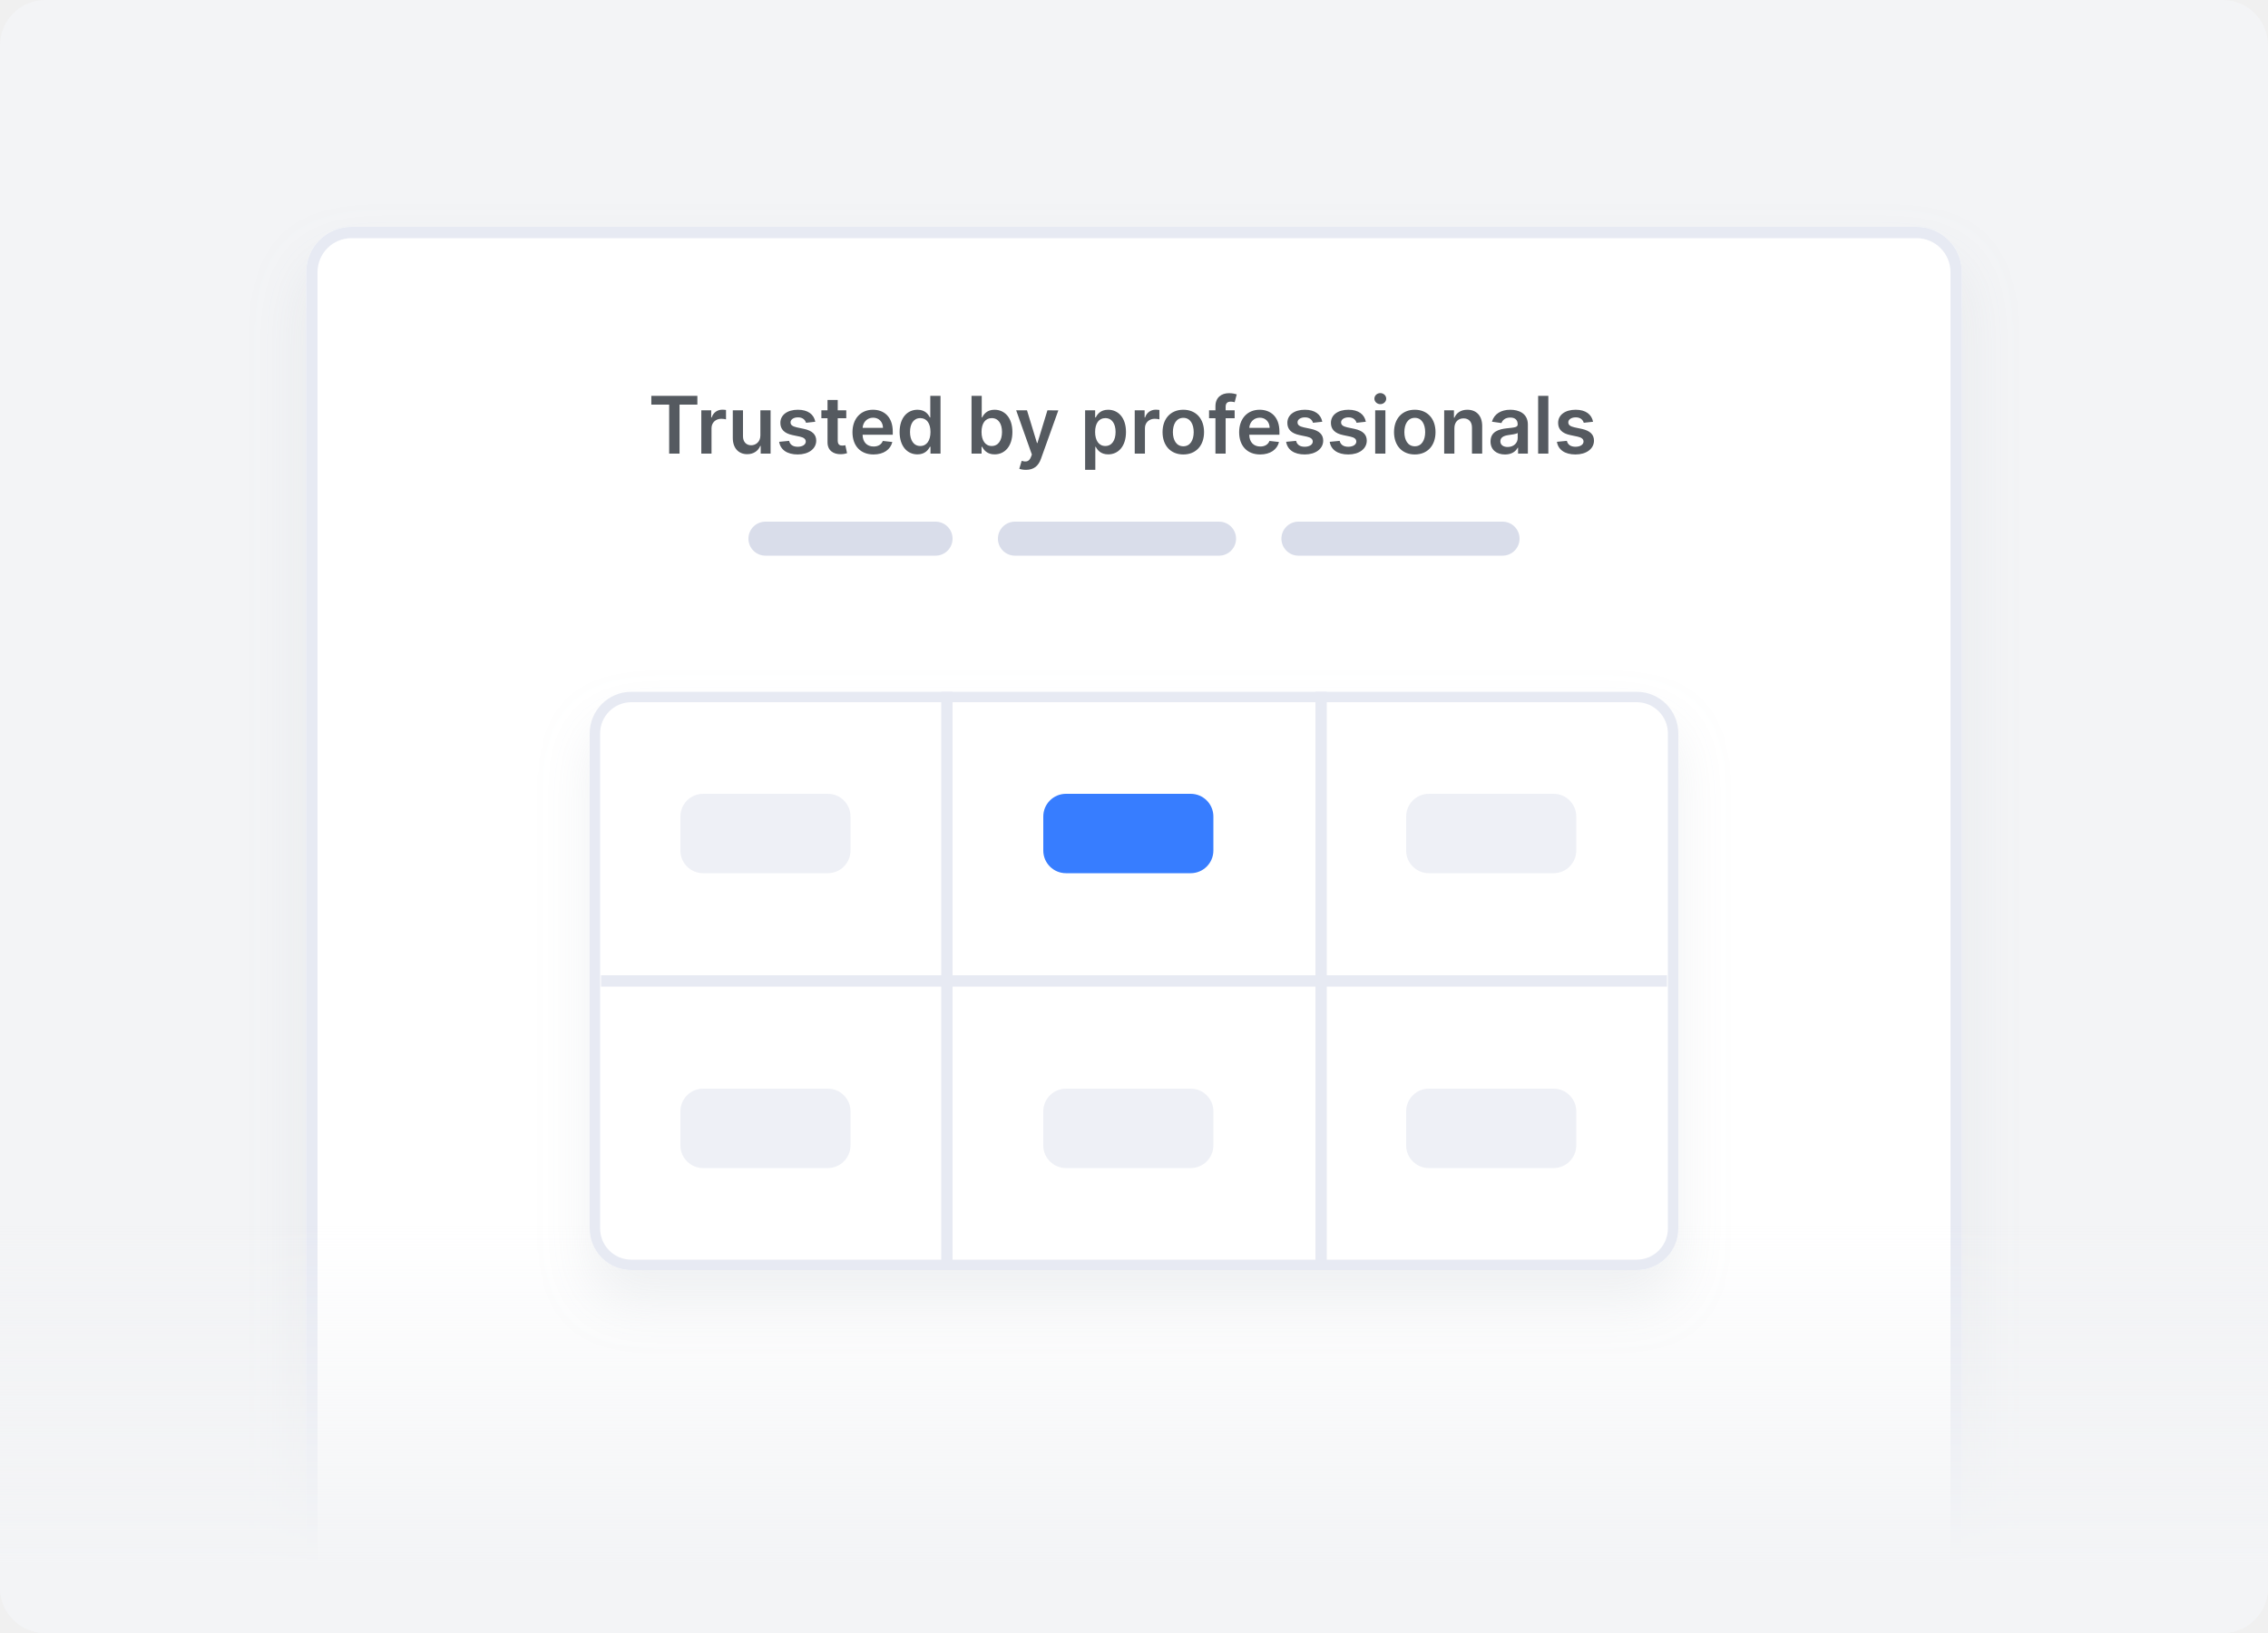
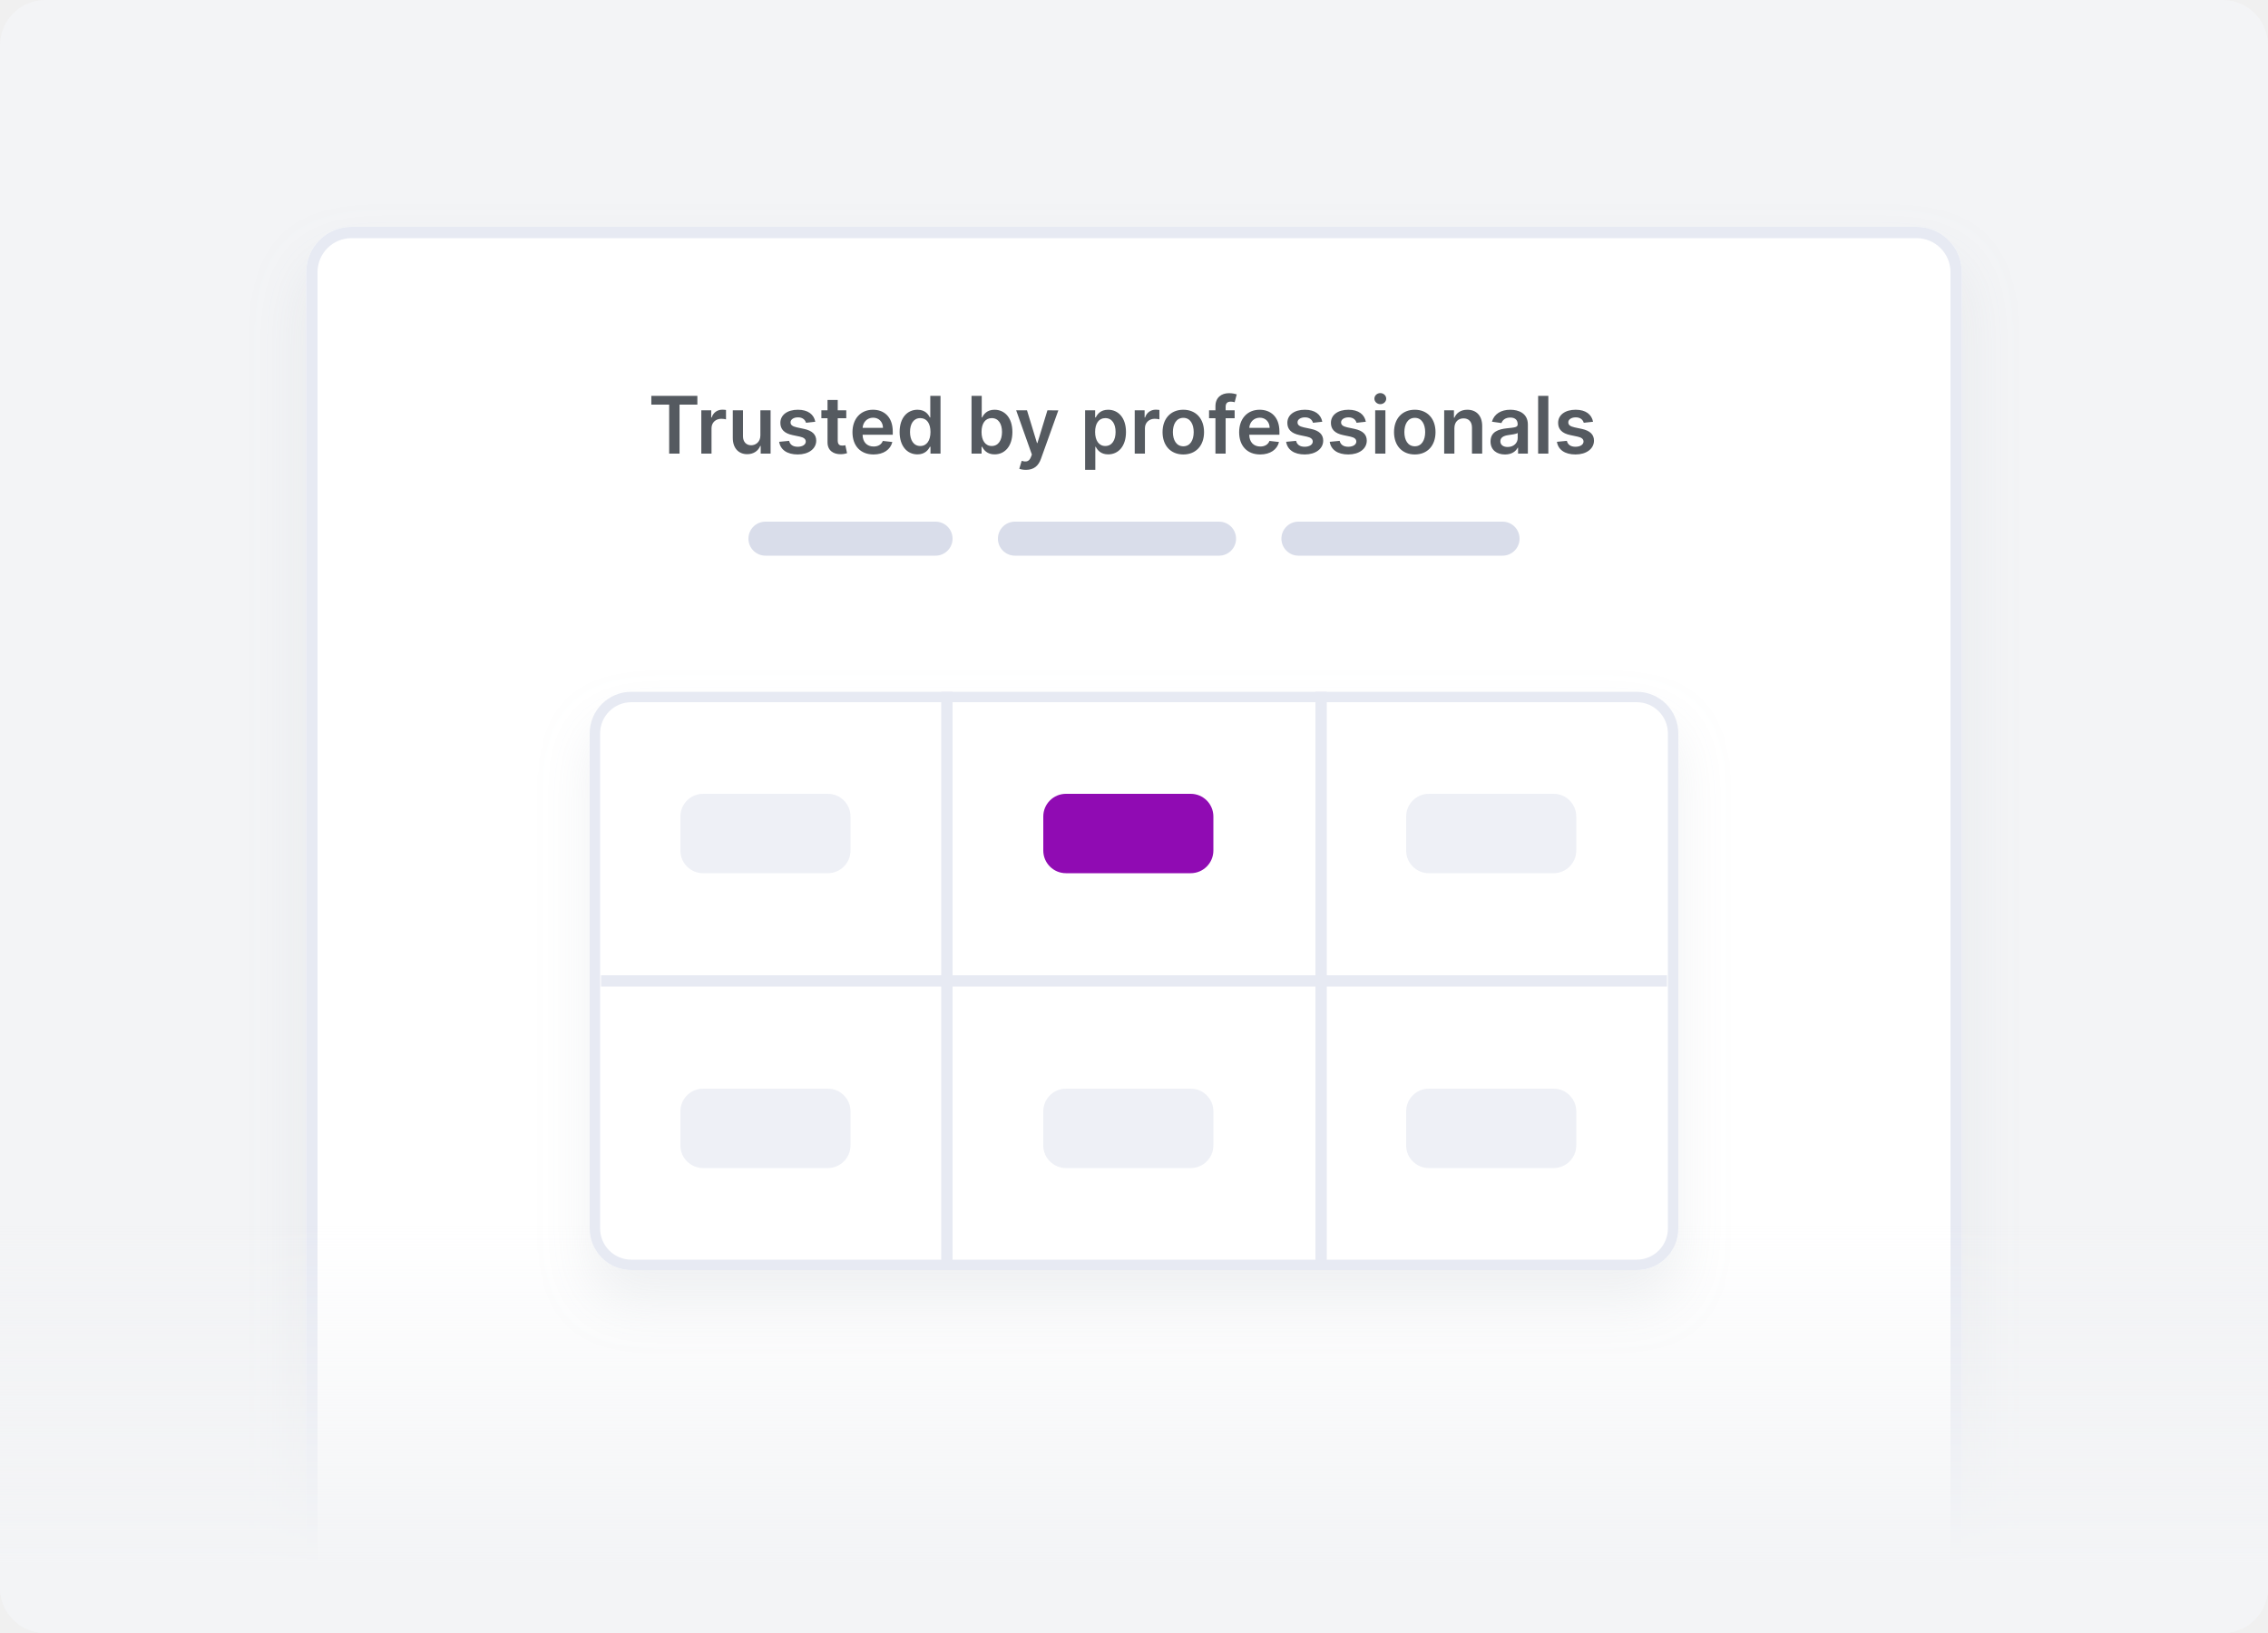
<svg xmlns="http://www.w3.org/2000/svg" width="200" height="144" viewBox="0 0 200 144" fill="none">
  <g clip-path="url(#clip0)">
    <path d="M196 0H4C1.791 0 0 1.791 0 4V140C0 142.209 1.791 144 4 144H196C198.209 144 200 142.209 200 140V4C200 1.791 198.209 0 196 0Z" fill="#F3F4F6" />
    <g filter="url(#filter0_d)">
      <path d="M27 24C27 21.791 28.791 20 31 20H169C171.209 20 173 21.791 173 24V144H27V24Z" fill="white" />
      <path d="M27.5 24C27.5 22.067 29.067 20.5 31 20.5H169C170.933 20.5 172.5 22.067 172.5 24V143.5H27.5V24Z" stroke="#E7EAF3" />
    </g>
    <path d="M0 104H200V140C200 142.209 198.209 144 196 144H4C1.791 144 0 142.209 0 140V104Z" fill="url(#paint0_linear)" />
    <rect x="66" y="46" width="18" height="3" rx="1.5" fill="#D9DDEA" />
    <rect x="88" y="46" width="21" height="3" rx="1.5" fill="#D9DDEA" />
    <rect x="113" y="46" width="21" height="3" rx="1.5" fill="#D9DDEA" />
    <path d="M57.436 35.682H59.009V40H59.924V35.682H61.497V34.909H57.436V35.682ZM61.844 40H62.744V37.755C62.744 37.271 63.109 36.928 63.604 36.928C63.756 36.928 63.945 36.955 64.022 36.98V36.152C63.94 36.137 63.798 36.127 63.699 36.127C63.261 36.127 62.896 36.376 62.757 36.818H62.717V36.182H61.844V40ZM67.053 38.394C67.053 38.976 66.638 39.264 66.24 39.264C65.808 39.264 65.519 38.959 65.519 38.474V36.182H64.62V38.613C64.62 39.53 65.142 40.05 65.892 40.05C66.464 40.05 66.867 39.749 67.041 39.321H67.081V40H67.953V36.182H67.053V38.394ZM71.896 37.191C71.772 36.545 71.255 36.132 70.36 36.132C69.44 36.132 68.814 36.584 68.816 37.291C68.814 37.847 69.157 38.215 69.89 38.367L70.541 38.504C70.892 38.581 71.056 38.722 71.056 38.939C71.056 39.2 70.772 39.396 70.345 39.396C69.932 39.396 69.664 39.217 69.587 38.874L68.709 38.959C68.821 39.659 69.41 40.075 70.347 40.075C71.302 40.075 71.976 39.58 71.978 38.856C71.976 38.312 71.625 37.979 70.904 37.822L70.253 37.683C69.865 37.596 69.711 37.462 69.714 37.241C69.711 36.982 69.997 36.803 70.372 36.803C70.787 36.803 71.006 37.029 71.076 37.281L71.896 37.191ZM74.627 36.182H73.874V35.267H72.974V36.182H72.432V36.878H72.974V39.001C72.969 39.719 73.491 40.072 74.167 40.052C74.423 40.045 74.599 39.995 74.696 39.963L74.545 39.259C74.495 39.272 74.393 39.294 74.281 39.294C74.055 39.294 73.874 39.215 73.874 38.852V36.878H74.627V36.182ZM77.029 40.075C77.919 40.075 78.53 39.64 78.689 38.976L77.849 38.881C77.727 39.205 77.429 39.374 77.041 39.374C76.459 39.374 76.074 38.991 76.067 38.337H78.727V38.061C78.727 36.721 77.921 36.132 76.981 36.132C75.888 36.132 75.174 36.935 75.174 38.113C75.174 39.311 75.878 40.075 77.029 40.075ZM76.069 37.73C76.097 37.243 76.457 36.833 76.994 36.833C77.511 36.833 77.859 37.211 77.864 37.73H76.069ZM80.905 40.067C81.561 40.067 81.857 39.677 81.998 39.398H82.053V40H82.938V34.909H82.036V36.813H81.998C81.862 36.537 81.581 36.132 80.907 36.132C80.025 36.132 79.331 36.823 79.331 38.096C79.331 39.354 80.005 40.067 80.905 40.067ZM81.156 39.329C80.562 39.329 80.248 38.807 80.248 38.091C80.248 37.38 80.557 36.87 81.156 36.87C81.735 36.87 82.053 37.35 82.053 38.091C82.053 38.832 81.73 39.329 81.156 39.329ZM85.673 40H86.558V39.398H86.61C86.752 39.677 87.048 40.067 87.704 40.067C88.604 40.067 89.277 39.354 89.277 38.096C89.277 36.823 88.584 36.132 87.701 36.132C87.028 36.132 86.747 36.537 86.61 36.813H86.573V34.909H85.673V40ZM86.555 38.091C86.555 37.35 86.874 36.87 87.453 36.87C88.052 36.87 88.36 37.38 88.36 38.091C88.36 38.807 88.047 39.329 87.453 39.329C86.879 39.329 86.555 38.832 86.555 38.091ZM90.472 41.432C91.173 41.432 91.578 41.071 91.794 40.462L93.328 36.187L92.366 36.182L91.484 39.065H91.444L90.564 36.182H89.609L90.994 40.08L90.917 40.286C90.75 40.721 90.487 40.751 90.094 40.636L89.885 41.337C90.007 41.387 90.226 41.432 90.472 41.432ZM95.689 41.432H96.589V39.398H96.626C96.768 39.677 97.064 40.067 97.72 40.067C98.62 40.067 99.293 39.354 99.293 38.096C99.293 36.823 98.6 36.132 97.717 36.132C97.044 36.132 96.763 36.537 96.626 36.813H96.574V36.182H95.689V41.432ZM96.571 38.091C96.571 37.35 96.89 36.87 97.469 36.87C98.068 36.87 98.376 37.38 98.376 38.091C98.376 38.807 98.063 39.329 97.469 39.329C96.894 39.329 96.571 38.832 96.571 38.091ZM100.064 40H100.964V37.755C100.964 37.271 101.329 36.928 101.824 36.928C101.975 36.928 102.164 36.955 102.241 36.98V36.152C102.159 36.137 102.018 36.127 101.918 36.127C101.481 36.127 101.115 36.376 100.976 36.818H100.936V36.182H100.064V40ZM104.348 40.075C105.466 40.075 106.177 39.287 106.177 38.106C106.177 36.923 105.466 36.132 104.348 36.132C103.229 36.132 102.518 36.923 102.518 38.106C102.518 39.287 103.229 40.075 104.348 40.075ZM104.353 39.354C103.734 39.354 103.43 38.802 103.43 38.103C103.43 37.405 103.734 36.846 104.353 36.846C104.962 36.846 105.265 37.405 105.265 38.103C105.265 38.802 104.962 39.354 104.353 39.354ZM108.875 36.182H108.082V35.881C108.082 35.583 108.206 35.416 108.542 35.416C108.683 35.416 108.803 35.449 108.877 35.471L109.059 34.775C108.942 34.735 108.686 34.67 108.375 34.67C107.711 34.67 107.182 35.051 107.182 35.821V36.182H106.618V36.878H107.182V40H108.082V36.878H108.875V36.182ZM111.126 40.075C112.016 40.075 112.628 39.64 112.787 38.976L111.947 38.881C111.825 39.205 111.527 39.374 111.139 39.374C110.557 39.374 110.172 38.991 110.164 38.337H112.824V38.061C112.824 36.721 112.019 36.132 111.079 36.132C109.985 36.132 109.272 36.935 109.272 38.113C109.272 39.311 109.975 40.075 111.126 40.075ZM110.167 37.73C110.194 37.243 110.555 36.833 111.092 36.833C111.609 36.833 111.957 37.211 111.962 37.73H110.167ZM116.603 37.191C116.479 36.545 115.962 36.132 115.067 36.132C114.147 36.132 113.521 36.584 113.523 37.291C113.521 37.847 113.864 38.215 114.597 38.367L115.248 38.504C115.599 38.581 115.763 38.722 115.763 38.939C115.763 39.2 115.48 39.396 115.052 39.396C114.639 39.396 114.371 39.217 114.294 38.874L113.416 38.959C113.528 39.659 114.117 40.075 115.055 40.075C116.009 40.075 116.683 39.58 116.685 38.856C116.683 38.312 116.332 37.979 115.611 37.822L114.96 37.683C114.572 37.596 114.418 37.462 114.421 37.241C114.418 36.982 114.704 36.803 115.079 36.803C115.494 36.803 115.713 37.029 115.783 37.281L116.603 37.191ZM120.445 37.191C120.321 36.545 119.804 36.132 118.909 36.132C117.989 36.132 117.363 36.584 117.365 37.291C117.363 37.847 117.706 38.215 118.439 38.367L119.09 38.504C119.441 38.581 119.605 38.722 119.605 38.939C119.605 39.2 119.321 39.396 118.894 39.396C118.481 39.396 118.213 39.217 118.136 38.874L117.258 38.959C117.37 39.659 117.959 40.075 118.896 40.075C119.851 40.075 120.525 39.58 120.527 38.856C120.525 38.312 120.174 37.979 119.453 37.822L118.802 37.683C118.414 37.596 118.26 37.462 118.262 37.241C118.26 36.982 118.546 36.803 118.921 36.803C119.336 36.803 119.555 37.029 119.625 37.281L120.445 37.191ZM121.269 40H122.169V36.182H121.269V40ZM121.721 35.64C122.007 35.64 122.241 35.421 122.241 35.153C122.241 34.882 122.007 34.663 121.721 34.663C121.433 34.663 121.199 34.882 121.199 35.153C121.199 35.421 121.433 35.64 121.721 35.64ZM124.76 40.075C125.878 40.075 126.589 39.287 126.589 38.106C126.589 36.923 125.878 36.132 124.76 36.132C123.641 36.132 122.93 36.923 122.93 38.106C122.93 39.287 123.641 40.075 124.76 40.075ZM124.765 39.354C124.146 39.354 123.842 38.802 123.842 38.103C123.842 37.405 124.146 36.846 124.765 36.846C125.374 36.846 125.677 37.405 125.677 38.103C125.677 38.802 125.374 39.354 124.765 39.354ZM128.253 37.763C128.253 37.211 128.586 36.893 129.061 36.893C129.526 36.893 129.804 37.199 129.804 37.708V40H130.704V37.569C130.706 36.654 130.184 36.132 129.396 36.132C128.825 36.132 128.432 36.406 128.258 36.831H128.213V36.182H127.353V40H128.253V37.763ZM132.717 40.077C133.316 40.077 133.674 39.796 133.838 39.475H133.868V40H134.733V37.445C134.733 36.435 133.911 36.132 133.182 36.132C132.379 36.132 131.763 36.49 131.564 37.186L132.404 37.305C132.494 37.044 132.747 36.821 133.187 36.821C133.605 36.821 133.833 37.034 133.833 37.41V37.425C133.833 37.683 133.562 37.696 132.889 37.768C132.148 37.847 131.44 38.069 131.44 38.929C131.44 39.679 131.989 40.077 132.717 40.077ZM132.951 39.416C132.576 39.416 132.307 39.244 132.307 38.914C132.307 38.568 132.608 38.424 133.011 38.367C133.247 38.334 133.719 38.275 133.836 38.18V38.63C133.836 39.055 133.493 39.416 132.951 39.416ZM136.538 34.909H135.638V40H136.538V34.909ZM140.481 37.191C140.357 36.545 139.84 36.132 138.945 36.132C138.025 36.132 137.399 36.584 137.401 37.291C137.399 37.847 137.742 38.215 138.475 38.367L139.126 38.504C139.477 38.581 139.641 38.722 139.641 38.939C139.641 39.2 139.358 39.396 138.93 39.396C138.517 39.396 138.249 39.217 138.172 38.874L137.294 38.959C137.406 39.659 137.995 40.075 138.932 40.075C139.887 40.075 140.561 39.58 140.563 38.856C140.561 38.312 140.21 37.979 139.489 37.822L138.838 37.683C138.45 37.596 138.296 37.462 138.299 37.241C138.296 36.982 138.582 36.803 138.957 36.803C139.372 36.803 139.591 37.029 139.661 37.281L140.481 37.191Z" fill="#555A60" />
    <g filter="url(#filter1_d)">
      <rect x="52" y="61" width="96" height="51" rx="3.678" fill="white" />
      <rect x="52.46" y="61.46" width="95.081" height="50.081" rx="3.218" stroke="#E7EAF3" stroke-width="0.92" />
    </g>
    <rect x="53" y="86" width="94" height="1" fill="#E7EAF3" />
    <rect x="83" y="61" width="1" height="51" fill="#E7EAF3" />
    <rect x="116" y="61" width="1" height="51" fill="#E7EAF3" />
    <rect x="60" y="70" width="15" height="7" rx="2" fill="#E7EAF3" fill-opacity="0.7" />
-     <rect x="92" y="70" width="15" height="7" rx="2" fill="#377dff" />
+     <rect x="92" y="70" width="15" height="7" rx="2" fill="#900bb3" />
    <rect x="124" y="70" width="15" height="7" rx="2" fill="#E7EAF3" fill-opacity="0.7" />
    <rect x="124" y="96" width="15" height="7" rx="2" fill="#E7EAF3" fill-opacity="0.7" />
    <rect x="92" y="96" width="15" height="7" rx="2" fill="#E7EAF3" fill-opacity="0.7" />
    <rect x="60" y="96" width="15" height="7" rx="2" fill="#E7EAF3" fill-opacity="0.7" />
  </g>
  <defs>
    <filter id="filter0_d" x="22" y="18" width="156" height="134" filterUnits="userSpaceOnUse" color-interpolation-filters="sRGB">
      <feFlood flood-opacity="0" result="BackgroundImageFix" />
      <feColorMatrix in="SourceAlpha" type="matrix" values="0 0 0 0 0 0 0 0 0 0 0 0 0 0 0 0 0 0 127 0" />
      <feOffset dy="3" />
      <feGaussianBlur stdDeviation="2.5" />
      <feColorMatrix type="matrix" values="0 0 0 0 0.549 0 0 0 0 0.596 0 0 0 0 0.643 0 0 0 0.125 0" />
      <feBlend mode="normal" in2="BackgroundImageFix" result="effect1_dropShadow" />
      <feBlend mode="normal" in="SourceGraphic" in2="effect1_dropShadow" result="shape" />
    </filter>
    <filter id="filter1_d" x="47.402" y="59.161" width="105.195" height="60.195" filterUnits="userSpaceOnUse" color-interpolation-filters="sRGB">
      <feFlood flood-opacity="0" result="BackgroundImageFix" />
      <feColorMatrix in="SourceAlpha" type="matrix" values="0 0 0 0 0 0 0 0 0 0 0 0 0 0 0 0 0 0 127 0" />
      <feOffset dy="2.759" />
      <feGaussianBlur stdDeviation="2.299" />
      <feColorMatrix type="matrix" values="0 0 0 0 0.549 0 0 0 0 0.596 0 0 0 0 0.643 0 0 0 0.125 0" />
      <feBlend mode="normal" in2="BackgroundImageFix" result="effect1_dropShadow" />
      <feBlend mode="normal" in="SourceGraphic" in2="effect1_dropShadow" result="shape" />
    </filter>
    <linearGradient id="paint0_linear" x1="100" y1="154" x2="100" y2="92.5" gradientUnits="userSpaceOnUse">
      <stop offset="0.256" stop-color="#F3F4F6" />
      <stop offset="0.749" stop-color="#F3F4F6" stop-opacity="0" />
    </linearGradient>
    <clipPath id="clip0">
      <rect width="200" height="144" fill="white" />
    </clipPath>
  </defs>
</svg>
